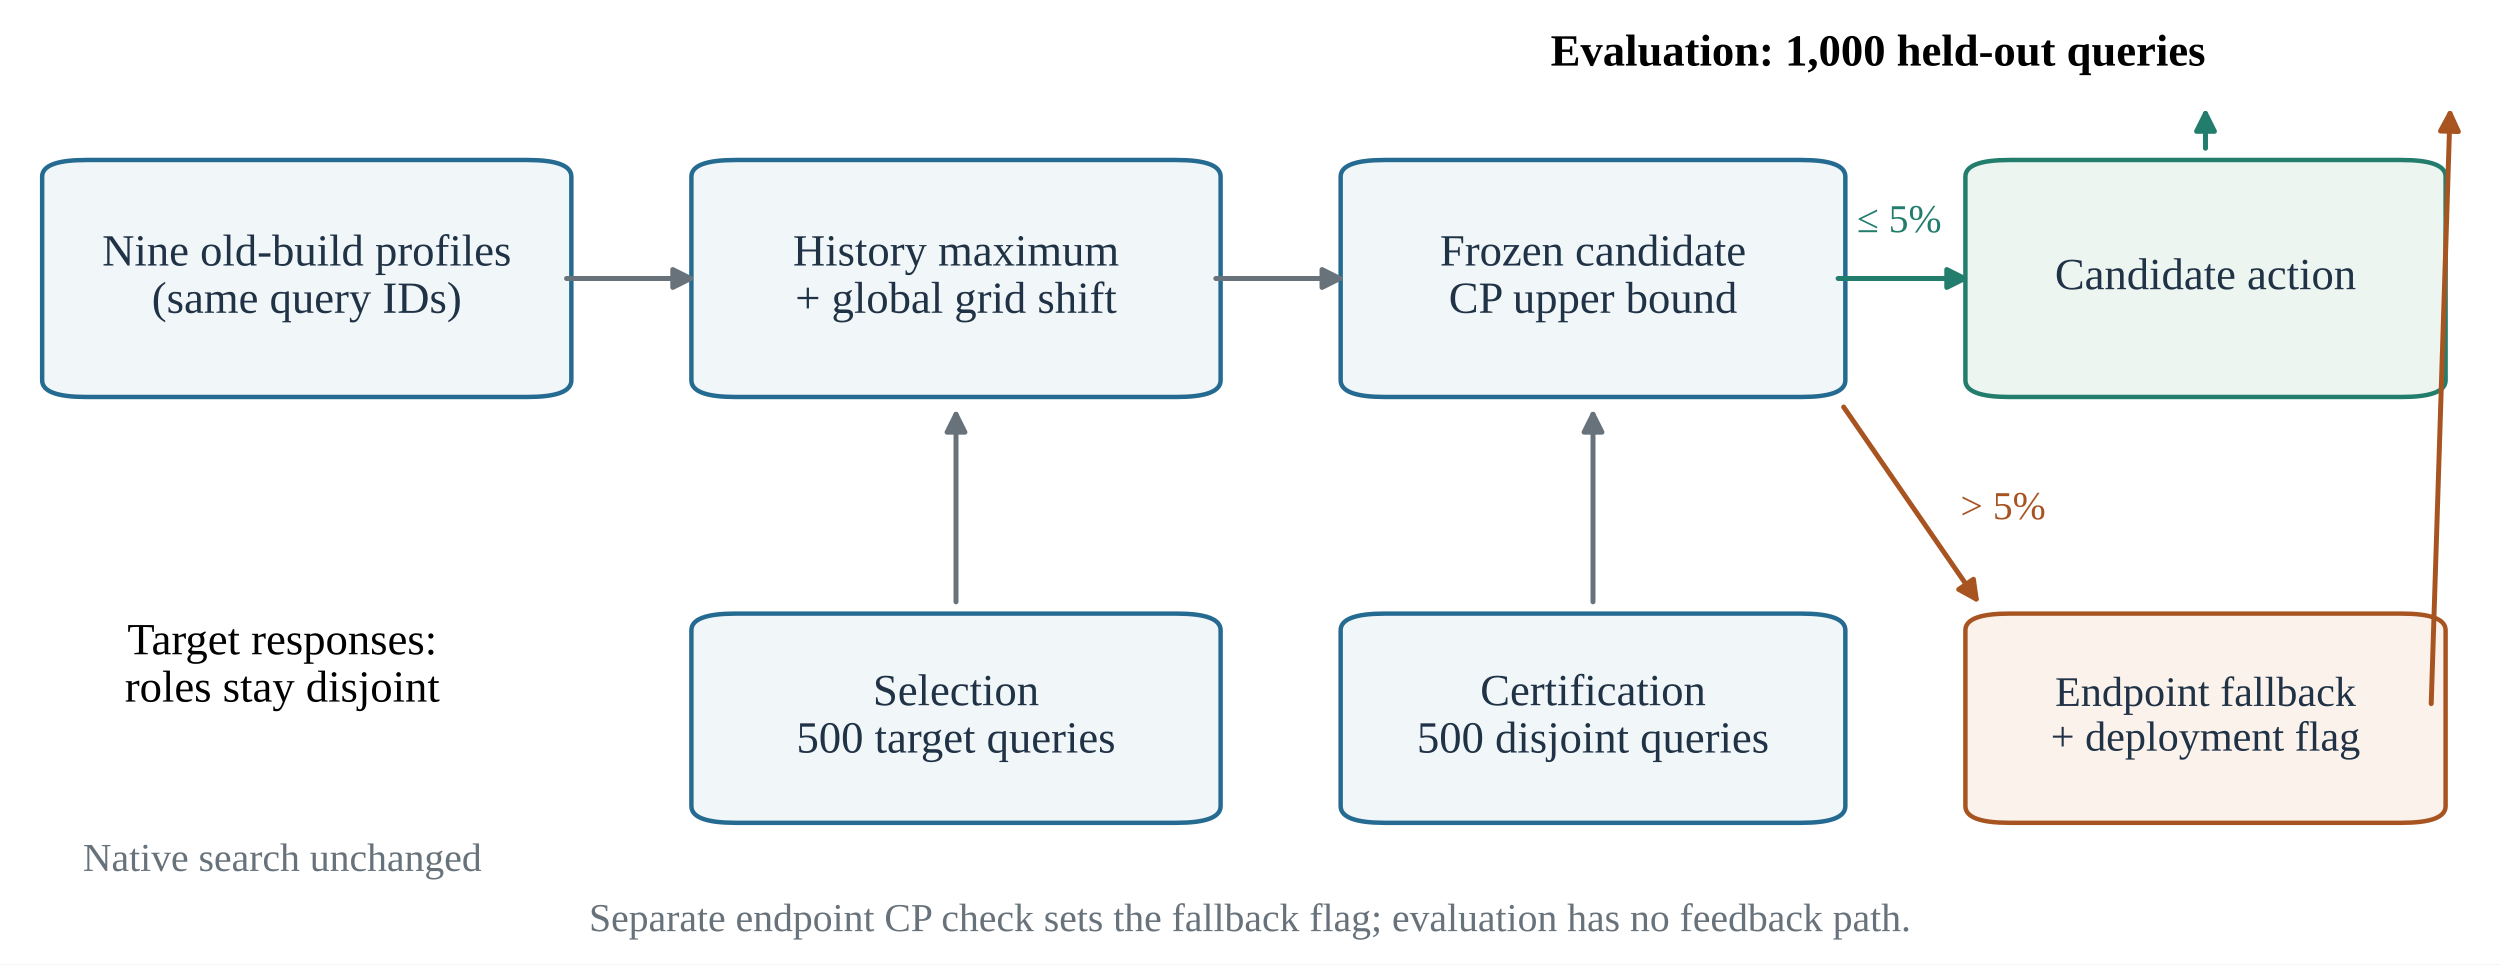
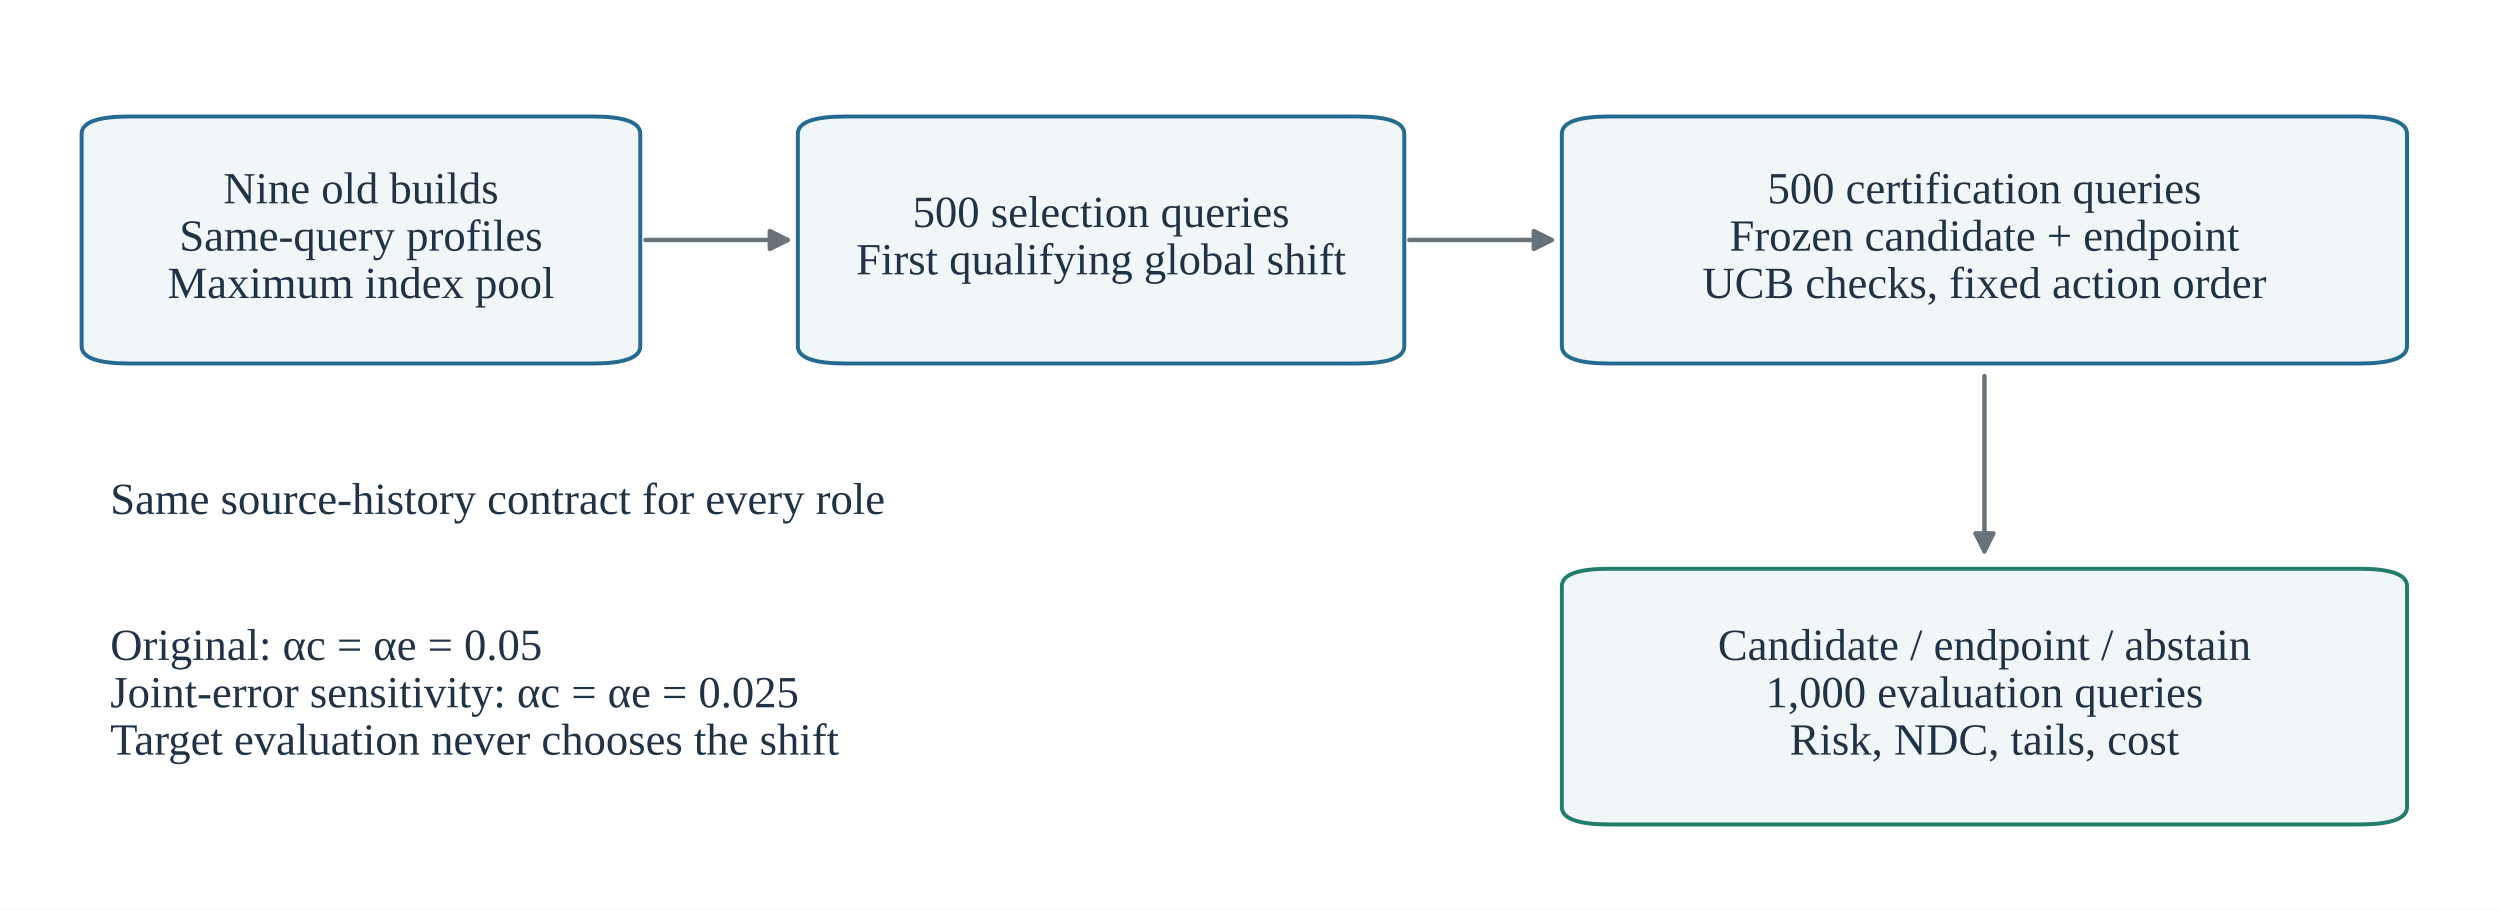
- <svg xmlns="http://www.w3.org/2000/svg" width="504pt" height="194.4pt" viewBox="0 0 504 194.4" version="1.1">
+ <svg xmlns="http://www.w3.org/2000/svg" width="504pt" height="183.6pt" viewBox="0 0 504 183.6" version="1.1">
  <defs>
    <style type="text/css">*{stroke-linejoin: round; stroke-linecap: butt}</style>
  </defs>
  <g id="figure_1">
    <g id="patch_1">
-       <path d="M 0 194.4 L 504 194.4 L 504 0 L 0 0 z " style="fill: #ffffff" />
+       <path d="M 0 183.6  L 504 183.6  L 504 0  L 0 0  z " style="fill: #ffffff" />
    </g>
    <g id="axes_1">
      <g id="patch_2">
-         <path d="M 17.388 80.031 L 106.294 80.031 Q 115.184 80.031 115.184 76.671 L 115.184 35.614 Q 115.184 32.255 106.294 32.255 L 17.388 32.255 Q 8.497 32.255 8.497 35.614 L 8.497 76.671 Q 8.497 80.031 17.388 80.031 z " clip-path="url(#p87dea0472a)" style="fill: #f1f6f8; stroke: #246a91; stroke-width: 0.9; stroke-linejoin: miter" />
+         <path d="M 26.077 73.281  L 119.453 73.281  Q 129.079 73.281 129.079 69.774  L 129.079 26.992  Q 129.079 23.485 119.453 23.485  L 26.077 23.485  Q 16.451 23.485 16.451 26.992  L 16.451 69.774  Q 16.451 73.281 26.077 73.281  z " clip-path="url(#p32065d9efb)" style="fill: #f1f6f8; stroke: #246a91; stroke-width: 0.8; stroke-linejoin: miter" />
      </g>
      <g id="patch_3">
-         <path d="M 148.277 80.031 L 237.182 80.031 Q 246.073 80.031 246.073 76.671 L 246.073 35.614 Q 246.073 32.255 237.182 32.255 L 148.277 32.255 Q 139.386 32.255 139.386 35.614 L 139.386 76.671 Q 139.386 80.031 148.277 80.031 z " clip-path="url(#p87dea0472a)" style="fill: #f1f6f8; stroke: #246a91; stroke-width: 0.9; stroke-linejoin: miter" />
+         <path d="M 170.473 73.281  L 273.475 73.281  Q 283.102 73.281 283.102 69.774  L 283.102 26.992  Q 283.102 23.485 273.475 23.485  L 170.473 23.485  Q 160.847 23.485 160.847 26.992  L 160.847 69.774  Q 160.847 73.281 170.473 73.281  z " clip-path="url(#p32065d9efb)" style="fill: #f1f6f8; stroke: #246a91; stroke-width: 0.8; stroke-linejoin: miter" />
      </g>
      <g id="patch_4">
-         <path d="M 279.166 80.031 L 363.132 80.031 Q 372.023 80.031 372.023 76.671 L 372.023 35.614 Q 372.023 32.255 363.132 32.255 L 279.166 32.255 Q 270.275 32.255 270.275 35.614 L 270.275 76.671 Q 270.275 80.031 279.166 80.031 z " clip-path="url(#p87dea0472a)" style="fill: #f1f6f8; stroke: #246a91; stroke-width: 0.9; stroke-linejoin: miter" />
+         <path d="M 324.495 73.281  L 475.63 73.281  Q 485.256 73.281 485.256 69.774  L 485.256 26.992  Q 485.256 23.485 475.63 23.485  L 324.495 23.485  Q 314.869 23.485 314.869 26.992  L 314.869 69.774  Q 314.869 73.281 324.495 73.281  z " clip-path="url(#p32065d9efb)" style="fill: #f1f6f8; stroke: #246a91; stroke-width: 0.8; stroke-linejoin: miter" />
      </g>
      <g id="patch_5">
-         <path d="M 405.115 80.031 L 484.142 80.031 Q 493.033 80.031 493.033 76.671 L 493.033 35.614 Q 493.033 32.255 484.142 32.255 L 405.115 32.255 Q 396.225 32.255 396.225 35.614 L 396.225 76.671 Q 396.225 80.031 405.115 80.031 z " clip-path="url(#p87dea0472a)" style="fill: #edf5f1; stroke: #227d6c; stroke-width: 0.9; stroke-linejoin: miter" />
+         <path d="M 324.495 166.21  L 475.63 166.21  Q 485.256 166.21 485.256 162.704  L 485.256 118.168  Q 485.256 114.661 475.63 114.661  L 324.495 114.661  Q 314.869 114.661 314.869 118.168  L 314.869 162.704  Q 314.869 166.21 324.495 166.21  z " clip-path="url(#p32065d9efb)" style="fill: #f1f6f8; stroke: #227d6c; stroke-width: 0.8; stroke-linejoin: miter" />
      </g>
      <g id="patch_6">
-         <path d="M 114.218 56.143 Q 127.283 56.143 139.23 56.143 " clip-path="url(#p87dea0472a)" style="fill: none; stroke: #68727b; stroke-linecap: round" />
-         <path d="M 135.63 54.343 L 139.23 56.143 L 135.63 57.943 z " clip-path="url(#p87dea0472a)" style="fill: #68727b; stroke: #68727b; stroke-linecap: round" />
+         <path d="M 130.12 48.383  Q 144.965 48.383 158.803 48.383  " clip-path="url(#p32065d9efb)" style="fill: none; stroke: #68727b; stroke-width: 0.9; stroke-linecap: round" />
+         <path d="M 155.203 46.583  L 158.803 48.383  L 155.203 50.183  z " clip-path="url(#p32065d9efb)" style="fill: #68727b; stroke: #68727b; stroke-width: 0.9; stroke-linecap: round" />
      </g>
      <g id="patch_7">
-         <path d="M 245.107 56.143 Q 258.172 56.143 270.118 56.143 " clip-path="url(#p87dea0472a)" style="fill: none; stroke: #68727b; stroke-linecap: round" />
-         <path d="M 266.518 54.343 L 270.118 56.143 L 266.518 57.943 z " clip-path="url(#p87dea0472a)" style="fill: #68727b; stroke: #68727b; stroke-linecap: round" />
+         <path d="M 284.142 48.383  Q 298.987 48.383 312.825 48.383  " clip-path="url(#p32065d9efb)" style="fill: none; stroke: #68727b; stroke-width: 0.9; stroke-linecap: round" />
+         <path d="M 309.225 46.583  L 312.825 48.383  L 309.225 50.183  z " clip-path="url(#p32065d9efb)" style="fill: #68727b; stroke: #68727b; stroke-width: 0.9; stroke-linecap: round" />
      </g>
      <g id="patch_8">
-         <path d="M 370.565 56.143 Q 383.876 56.143 396.068 56.143 " clip-path="url(#p87dea0472a)" style="fill: none; stroke: #227d6c; stroke-linecap: round" />
-         <path d="M 392.468 54.343 L 396.068 56.143 L 392.468 57.943 z " clip-path="url(#p87dea0472a)" style="fill: #227d6c; stroke: #227d6c; stroke-linecap: round" />
-       </g>
-       <g id="patch_9">
-         <path d="M 148.277 165.878 L 237.182 165.878 Q 246.073 165.878 246.073 162.518 L 246.073 127.06 Q 246.073 123.701 237.182 123.701 L 148.277 123.701 Q 139.386 123.701 139.386 127.06 L 139.386 162.518 Q 139.386 165.878 148.277 165.878 z " clip-path="url(#p87dea0472a)" style="fill: #f1f6f8; stroke: #246a91; stroke-width: 0.9; stroke-linejoin: miter" />
-       </g>
-       <g id="patch_10">
-         <path d="M 279.166 165.878 L 363.132 165.878 Q 372.023 165.878 372.023 162.518 L 372.023 127.06 Q 372.023 123.701 363.132 123.701 L 279.166 123.701 Q 270.275 123.701 270.275 127.06 L 270.275 162.518 Q 270.275 165.878 279.166 165.878 z " clip-path="url(#p87dea0472a)" style="fill: #f1f6f8; stroke: #246a91; stroke-width: 0.9; stroke-linejoin: miter" />
-       </g>
-       <g id="patch_11">
-         <path d="M 192.73 121.328 Q 192.73 101.868 192.73 83.525 " clip-path="url(#p87dea0472a)" style="fill: none; stroke: #68727b; stroke-linecap: round" />
-         <path d="M 190.93 87.125 L 192.73 83.525 L 194.53 87.125 z " clip-path="url(#p87dea0472a)" style="fill: #68727b; stroke: #68727b; stroke-linecap: round" />
-       </g>
-       <g id="patch_12">
-         <path d="M 321.149 121.328 Q 321.149 101.868 321.149 83.525 " clip-path="url(#p87dea0472a)" style="fill: none; stroke: #68727b; stroke-linecap: round" />
-         <path d="M 319.349 87.125 L 321.149 83.525 L 322.949 87.125 z " clip-path="url(#p87dea0472a)" style="fill: #68727b; stroke: #68727b; stroke-linecap: round" />
-       </g>
-       <g id="patch_13">
-         <path d="M 405.115 165.878 L 484.142 165.878 Q 493.033 165.878 493.033 162.518 L 493.033 127.06 Q 493.033 123.701 484.142 123.701 L 405.115 123.701 Q 396.225 123.701 396.225 127.06 L 396.225 162.518 Q 396.225 165.878 405.115 165.878 z " clip-path="url(#p87dea0472a)" style="fill: #fbf2ec; stroke: #a85421; stroke-width: 0.9; stroke-linejoin: miter" />
-       </g>
-       <g id="patch_14">
-         <path d="M 371.679 82.052 Q 385.359 101.867 398.405 120.762 " clip-path="url(#p87dea0472a)" style="fill: none; stroke: #a85421; stroke-linecap: round" />
-         <path d="M 397.841 116.777 L 398.405 120.762 L 394.878 118.822 z " clip-path="url(#p87dea0472a)" style="fill: #a85421; stroke: #a85421; stroke-linecap: round" />
-       </g>
-       <g id="patch_15">
-         <path d="M 444.629 29.883 Q 444.629 25.819 444.629 22.873 " clip-path="url(#p87dea0472a)" style="fill: none; stroke: #227d6c; stroke-linecap: round" />
-         <path d="M 442.829 26.473 L 444.629 22.873 L 446.429 26.473 z " clip-path="url(#p87dea0472a)" style="fill: #227d6c; stroke: #227d6c; stroke-linecap: round" />
-       </g>
-       <g id="patch_16">
-         <path d="M 490.133 141.86 Q 492.045 81.806 493.922 22.87 " clip-path="url(#p87dea0472a)" style="fill: none; stroke: #a85421; stroke-linecap: round" />
-         <path d="M 492.008 26.411 L 493.922 22.87 L 495.606 26.525 z " clip-path="url(#p87dea0472a)" style="fill: #a85421; stroke: #a85421; stroke-linecap: round" />
+         <path d="M 400.063 75.811  Q 400.063 93.974 400.063 111.131  " clip-path="url(#p32065d9efb)" style="fill: none; stroke: #68727b; stroke-width: 0.9; stroke-linecap: round" />
+         <path d="M 401.863 107.531  L 400.063 111.131  L 398.263 107.531  z " clip-path="url(#p32065d9efb)" style="fill: #68727b; stroke: #68727b; stroke-width: 0.9; stroke-linecap: round" />
      </g>
      <g id="text_1">
-         <text style="font-size: 9px; font-family: 'Times New Roman'; fill: #203246" transform="translate(20.5983 53.52578)">Nine old-build profiles</text>
-         <text style="font-size: 9px; font-family: 'Times New Roman'; fill: #203246" transform="translate(30.60166 63.06666)">(same query IDs)</text>
+         <text style="font-size: 9px; font-family: 'Times New Roman'; fill: #203246" transform="translate(45.01547 40.99581)">Nine old builds</text>
+         <text style="font-size: 9px; font-family: 'Times New Roman'; fill: #203246" transform="translate(36.15187 50.53669)">Same-query profiles</text>
+         <text style="font-size: 9px; font-family: 'Times New Roman'; fill: #203246" transform="translate(33.76758 60.07756)">Maximum index pool</text>
      </g>
      <g id="text_2">
-         <text style="font-size: 9px; font-family: 'Times New Roman'; fill: #203246" transform="translate(159.8564 53.52578)">History maximum</text>
-         <text style="font-size: 9px; font-family: 'Times New Roman'; fill: #203246" transform="translate(160.3205 63.06666)">+ global grid shift</text>
+         <text style="font-size: 9px; font-family: 'Times New Roman'; fill: #203246" transform="translate(183.9844 45.76625)">500 selection queries</text>
+         <text style="font-size: 9px; font-family: 'Times New Roman'; fill: #203246" transform="translate(172.6022 55.30713)">First qualifying global shift</text>
      </g>
      <g id="text_3">
-         <text style="font-size: 9px; font-family: 'Times New Roman'; fill: #203246" transform="translate(290.2872 53.52578)">Frozen candidate</text>
-         <text style="font-size: 9px; font-family: 'Times New Roman'; fill: #203246" transform="translate(292.0654 63.06666)">CP upper bound</text>
+         <text style="font-size: 9px; font-family: 'Times New Roman'; fill: #203246" transform="translate(356.3296 40.99581)">500 certification queries</text>
+         <text style="font-size: 9px; font-family: 'Times New Roman'; fill: #203246" transform="translate(348.6656 50.53669)">Frozen candidate + endpoint</text>
+         <text style="font-size: 9px; font-family: 'Times New Roman'; fill: #203246" transform="translate(343.2044 60.07756)">UCB checks, fixed action order</text>
      </g>
      <g id="text_4">
-         <text style="font-size: 9px; font-family: 'Times New Roman'; text-anchor: middle; fill: #203246" x="444.629" y="58.296" transform="rotate(-0 444.6288 58.29622)">Candidate action</text>
+         <text style="font-size: 9px; font-family: 'Times New Roman'; fill: #203246" transform="translate(346.3228 133.0483)">Candidate / endpoint / abstain</text>
+         <text style="font-size: 9px; font-family: 'Times New Roman'; fill: #203246" transform="translate(355.9492 142.5891)">1,000 evaluation queries</text>
+         <text style="font-size: 9px; font-family: 'Times New Roman'; fill: #203246" transform="translate(360.8092 152.13)">Risk, NDC, tails, cost</text>
      </g>
      <g id="text_5">
-         <text style="font-size: 8px; font-family: 'Times New Roman'; text-anchor: middle; fill: #227d6c" x="382.889" y="46.812" transform="rotate(-0 382.8888 46.81152)">≤ 5%</text>
+         <text style="font-size: 9px; font-family: 'Times New Roman'; text-anchor: start; fill: #203246" x="22.226" y="103.615" transform="rotate(-0 22.2264 103.6147)">Same source-history contract for every role</text>
      </g>
      <g id="text_6">
-         <text style="font-size: 9px; font-family: 'Times New Roman'; fill: #203246" transform="translate(175.984 142.1722)">Selection</text>
-         <text style="font-size: 9px; font-family: 'Times New Roman'; fill: #203246" transform="translate(160.5722 151.7131)">500 target queries</text>
-       </g>
-       <g id="text_7">
-         <text style="font-size: 9px; font-family: 'Times New Roman'; fill: #203246" transform="translate(298.4069 142.1701)">Certification</text>
-         <text style="font-size: 9px; font-family: 'Times New Roman'; fill: #203246" transform="translate(285.6515 151.7152)">500 disjoint queries</text>
-       </g>
-       <g id="text_8">
-         <text style="font-size: 8.5px; font-family: 'Times New Roman'; fill: #203246" transform="translate(414.2977 142.3176)">Endpoint fallback</text>
-         <text style="font-size: 8.5px; font-family: 'Times New Roman'; fill: #203246" transform="translate(413.4345 151.3284)">+ deployment flag</text>
-       </g>
-       <g id="text_9">
-         <text style="font-size: 8px; font-family: 'Times New Roman'; text-anchor: start; fill: #a85421" x="395.237" y="104.665" transform="rotate(-0 395.2368 104.665)">&gt; 5%</text>
-       </g>
-       <g id="text_10">
-         <text style="font-size: 9px; font-family: 'Times New Roman'" transform="translate(25.68215 131.9012)">Target responses:</text>
-         <text style="font-size: 9px; font-family: 'Times New Roman'" transform="translate(25.15269 141.4463)">roles stay disjoint</text>
-       </g>
-       <g id="text_11">
-         <text style="font-size: 8px; font-family: 'Times New Roman'; text-anchor: middle; fill: #68727b" x="56.902" y="175.582" transform="rotate(-0 56.9016 175.5821)">Native search unchanged</text>
-       </g>
-       <g id="text_12">
-         <text style="font-weight: 700; font-size: 9px; font-family: 'Times New Roman'; text-anchor: end" x="444.629" y="13.219" transform="rotate(-0 444.6288 13.2192)">Evaluation: 1,000 held-out queries</text>
-       </g>
-       <g id="text_13">
-         <text style="font-size: 8px; font-family: 'Times New Roman'; text-anchor: middle; fill: #68727b" x="252" y="187.713" transform="rotate(-0 252 187.7126)">Separate endpoint CP check sets the fallback flag; evaluation has no feedback path.</text>
+         <text style="font-size: 9px; font-family: 'Times New Roman'; fill: #203246" transform="translate(22.2264 133.0483)">Original: αc = αe = 0.05</text>
+         <text style="font-size: 9px; font-family: 'Times New Roman'; fill: #203246" transform="translate(22.2264 142.5891)">Joint-error sensitivity: αc = αe = 0.025</text>
+         <text style="font-size: 9px; font-family: 'Times New Roman'; fill: #203246" transform="translate(22.2264 152.13)">Target evaluation never chooses the shift</text>
      </g>
    </g>
  </g>
  <defs>
-     <clipPath id="p87dea0472a">
-       <rect x="5.04" y="3.888" width="493.92" height="186.624" />
+     <clipPath id="p32065d9efb">
+       <rect x="12.6" y="3.672" width="481.32" height="175.338" />
    </clipPath>
  </defs>
</svg>
